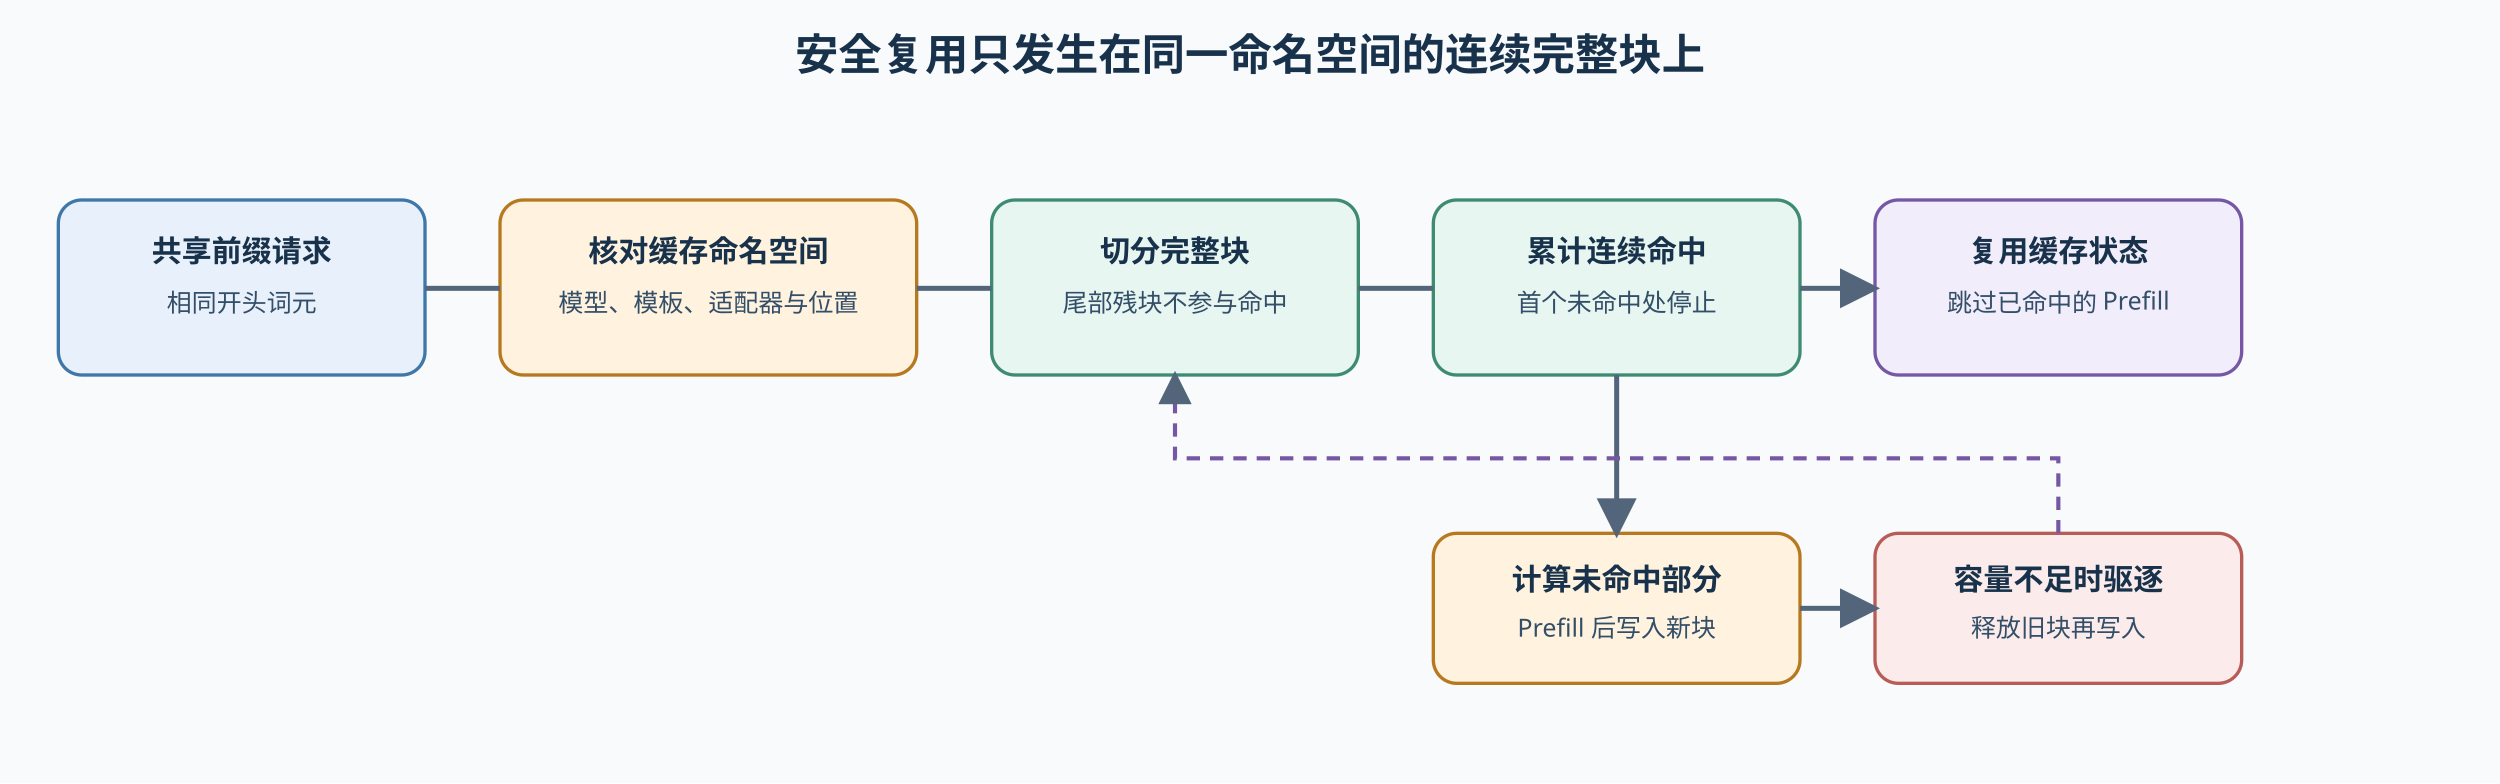
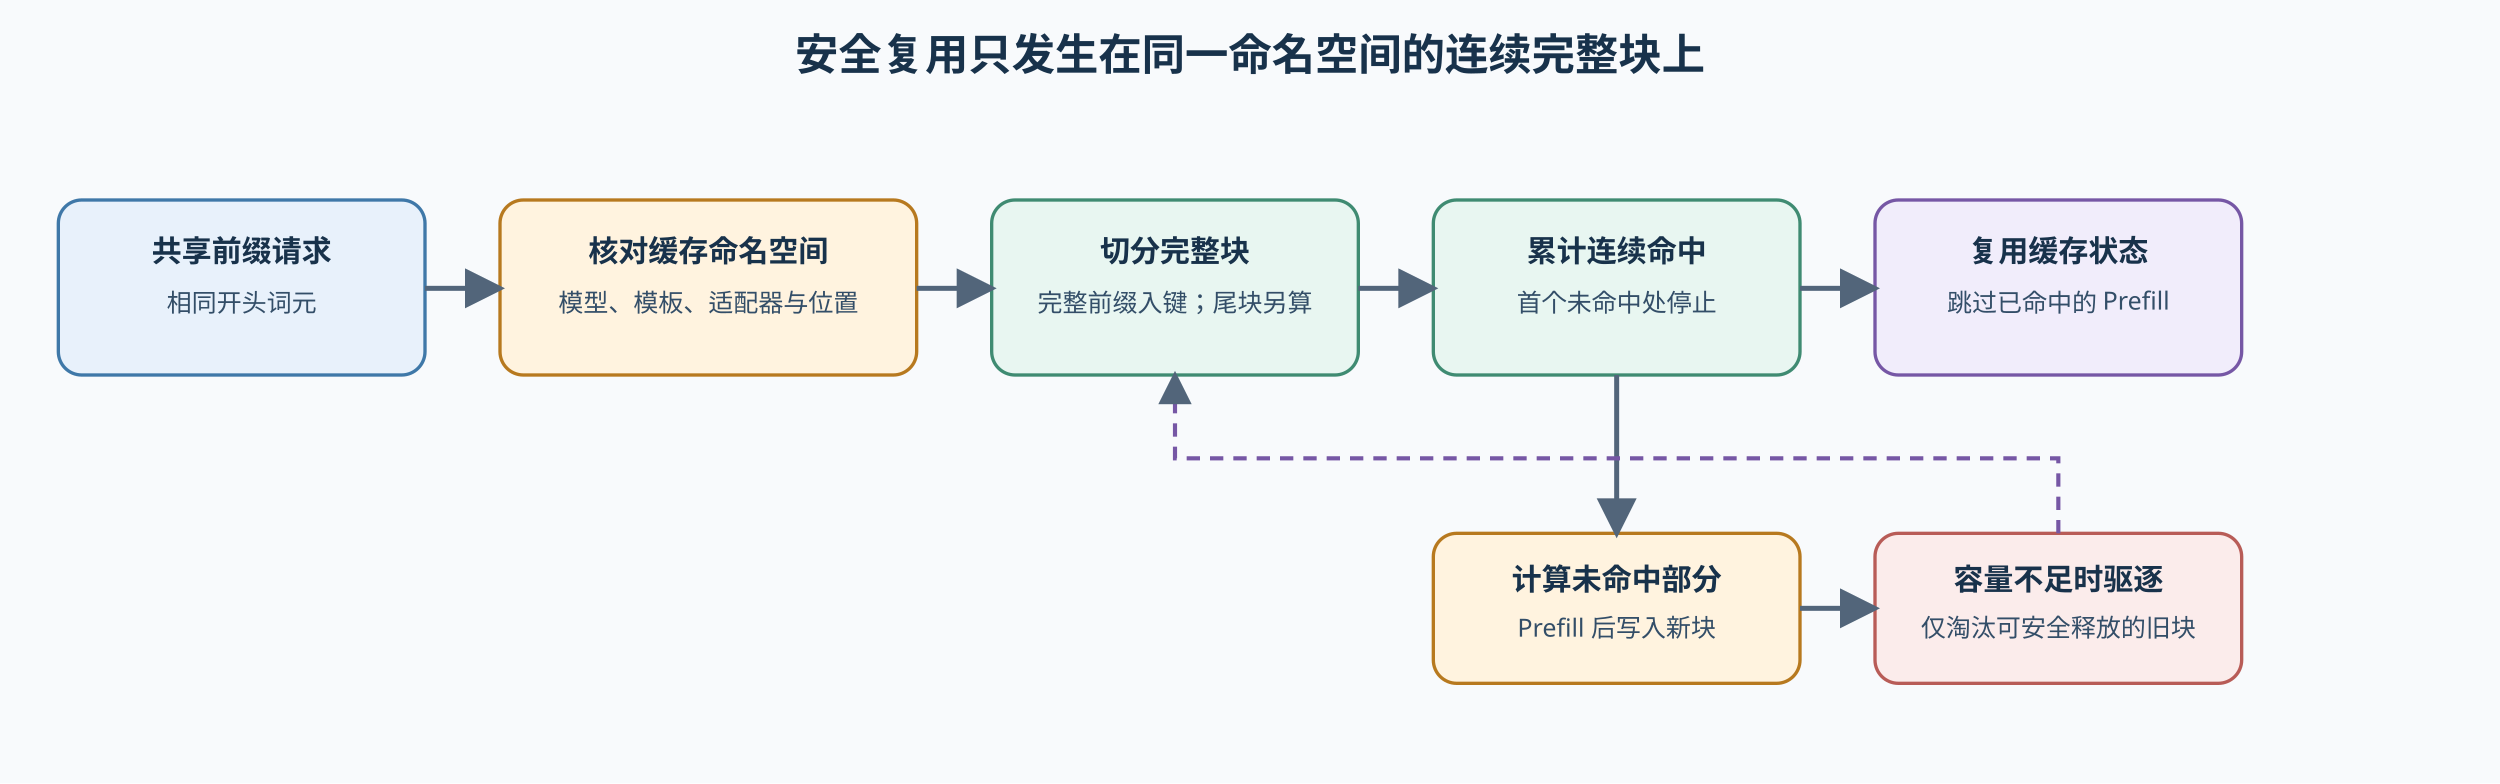
<svg xmlns="http://www.w3.org/2000/svg" width="1500" height="470" viewBox="0 0 1500 470" role="img" aria-labelledby="svg-title svg-desc">
  <defs>
    <marker id="arrow" markerWidth="8" markerHeight="8" refX="7" refY="4" orient="auto">
      <path d="M0 0L8 4L0 8Z" fill="#52657a" />
    </marker>
    <style>.t{font-weight:700;font-size:26px;font-family:sans-serif;fill:#18324b}.h{font-weight:600;font-size:18px;font-family:sans-serif;fill:#18324b}.b{font-size:15px;font-family:sans-serif;fill:#334e68}.l{fill:none;stroke:#52657a;stroke-width:3;marker-end:url(#arrow)}.f{fill:none;stroke:#7657a5;stroke-width:2.5;stroke-dasharray:8 6;marker-end:url(#arrow)}.a{fill:#e8f1fb;stroke:#3f78a8;stroke-width:2}.g{fill:#e8f6f1;stroke:#3f8b72;stroke-width:2}.o{fill:#fff3df;stroke:#b7791f;stroke-width:2}.p{fill:#f1edfb;stroke:#7657a5;stroke-width:2}.r{fill:#fbeceb;stroke:#b85c57;stroke-width:2}</style>
  </defs>
  <rect width="1500" height="470" fill="#f8fafc" />
  <text x="750" y="42" text-anchor="middle" class="t">安全复用只发生在同一命名空间的连续完整块上</text>
  <rect x="35" y="120" width="220" height="105" rx="14" class="a" />
  <text x="145" y="157" text-anchor="middle" class="h">共享前缀请求</text>
  <text x="145" y="187" text-anchor="middle" class="b">相同开头词元</text>
  <rect x="300" y="120" width="250" height="105" rx="14" class="o" />
  <text x="425" y="157" text-anchor="middle" class="h">核对缓存命名空间</text>
  <text x="425" y="187" text-anchor="middle" class="b">模型、模板、适配器与位置</text>
  <rect x="595" y="120" width="220" height="105" rx="14" class="g" />
  <text x="705" y="157" text-anchor="middle" class="h">切分完整块</text>
-   <text x="705" y="187" text-anchor="middle" class="b">尾部残块不参与命中</text>
+   <text x="705" y="187" text-anchor="middle" class="b">完整前缀入键；尾块另算</text>
  <rect x="860" y="120" width="220" height="105" rx="14" class="g" />
  <text x="970" y="157" text-anchor="middle" class="h">累计连续命中</text>
  <text x="970" y="187" text-anchor="middle" class="b">首个未命中处停止</text>
  <rect x="1125" y="120" width="220" height="105" rx="14" class="p" />
  <text x="1235" y="157" text-anchor="middle" class="h">复用缓存状态</text>
  <text x="1235" y="187" text-anchor="middle" class="b">跳过已命中的 Prefill</text>
-   <path d="M255 173H300M550 173H595M815 173H860M1080 173H1125" class="l" />
+   <path d="M255 173H300" class="l" />
+   <path d="M550 173H595" class="l" />
+   <path d="M815 173H860" class="l" />
+   <path d="M1080 173H1125" class="l" />
  <rect x="860" y="320" width="220" height="90" rx="14" class="o" />
  <text x="970" y="354" text-anchor="middle" class="h">计算未命中部分</text>
  <text x="970" y="382" text-anchor="middle" class="b">Prefill 后写入新块</text>
  <path d="M970 225V320" class="l" />
  <rect x="1125" y="320" width="220" height="90" rx="14" class="r" />
  <text x="1235" y="354" text-anchor="middle" class="h">容量不足时驱逐</text>
-   <text x="1235" y="382" text-anchor="middle" class="b">释放旧块再写入</text>
+   <text x="1235" y="382" text-anchor="middle" class="b">仅淘汰可安全释放的旧块</text>
  <path d="M1080 365H1125" class="l" />
  <path d="M1235 320V275H705V225" class="f" />
</svg>
